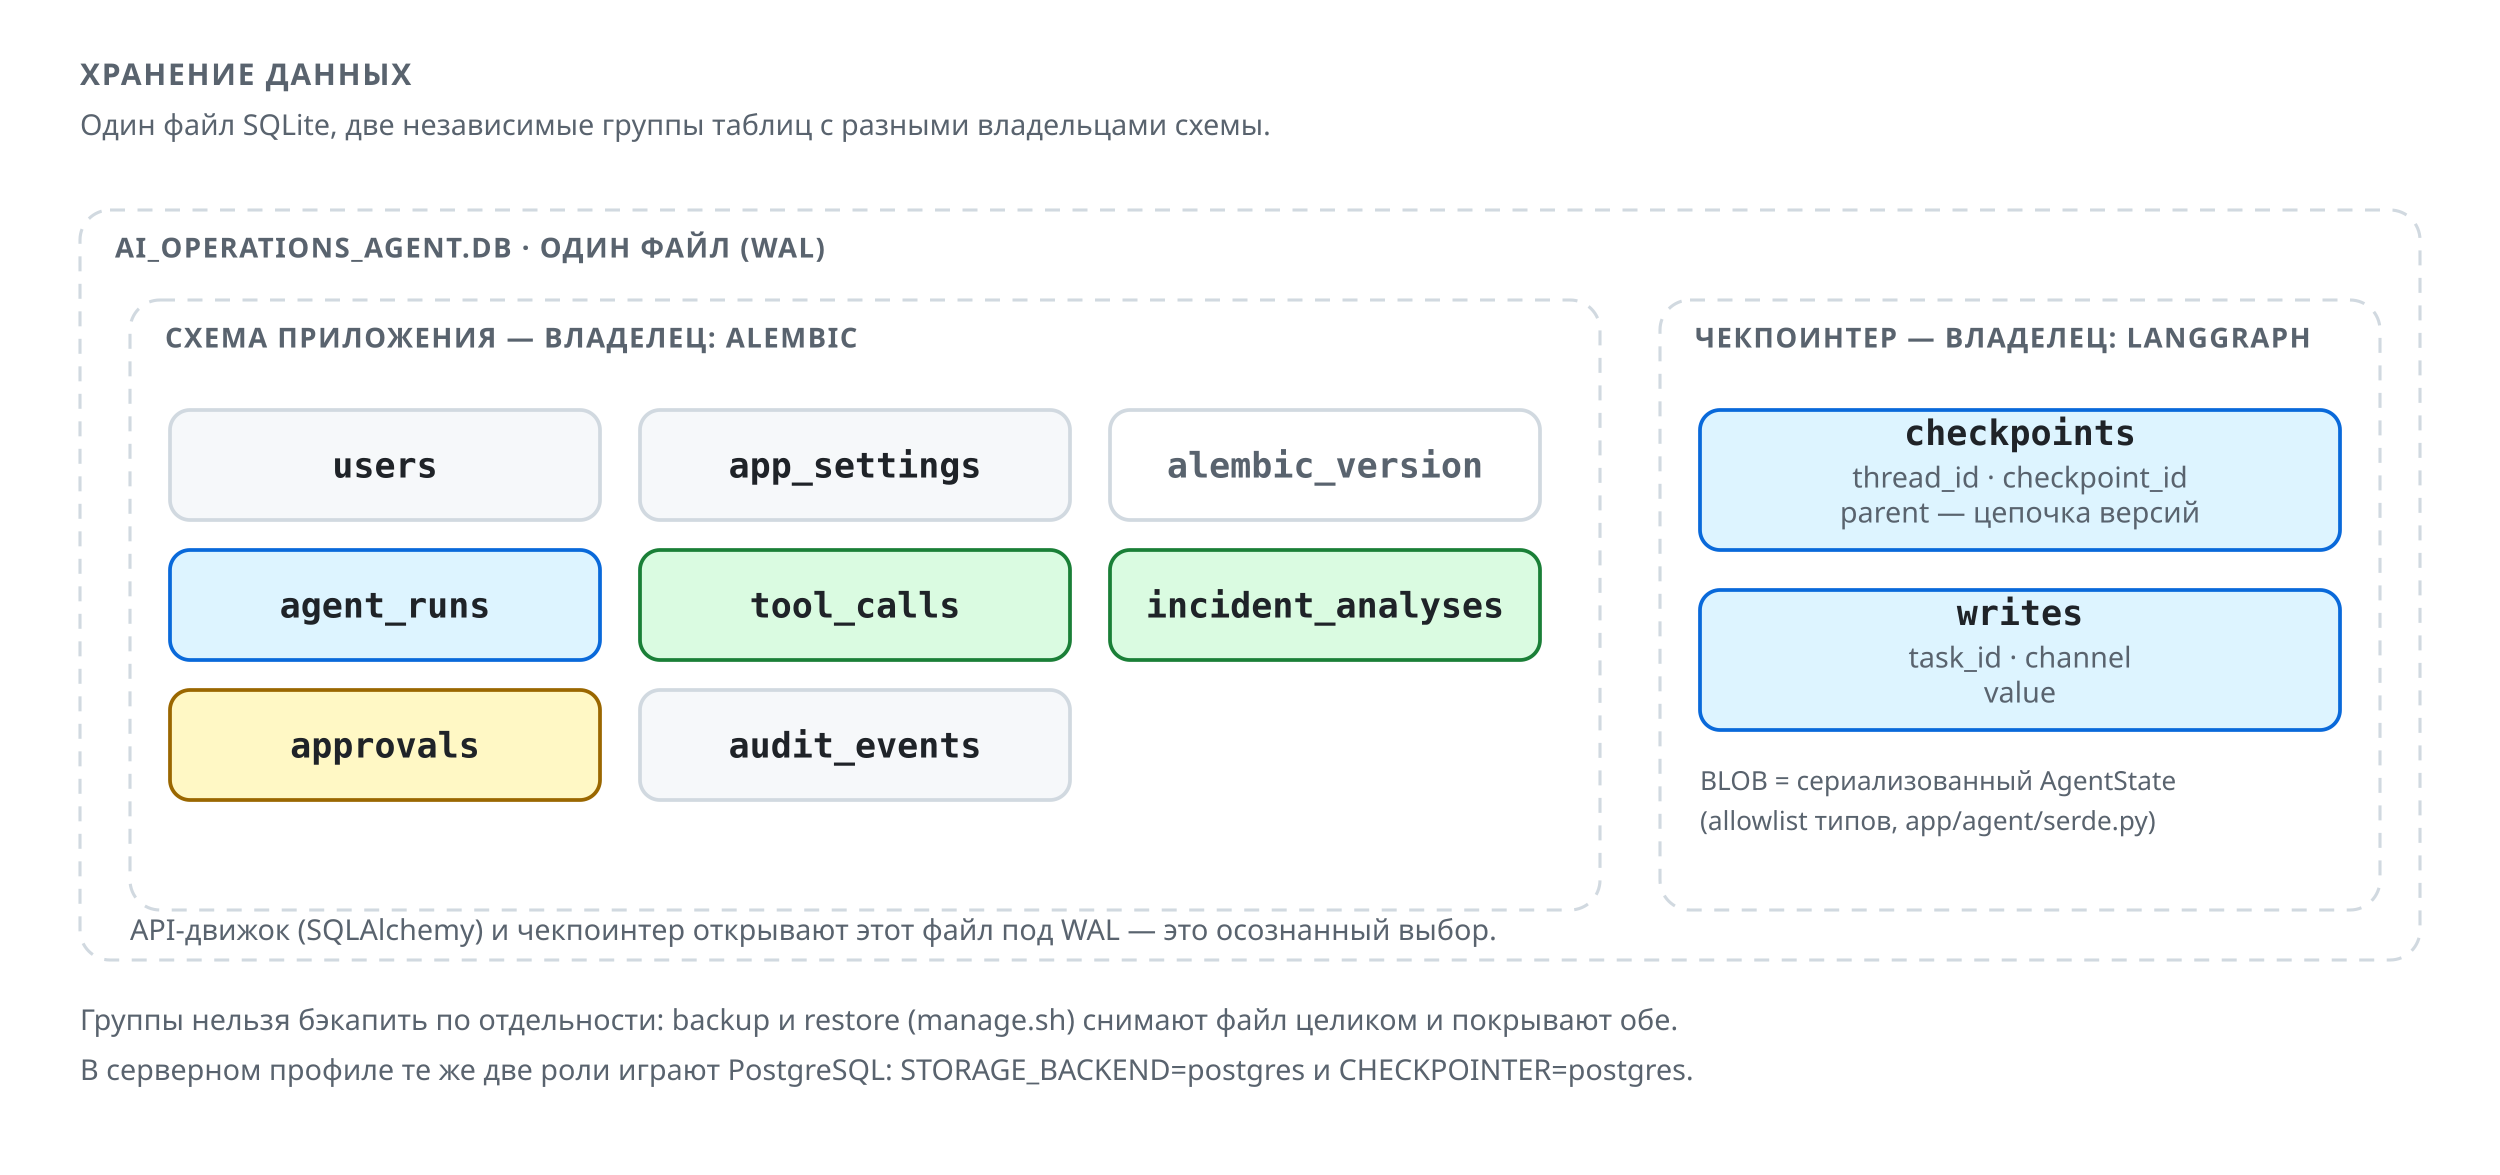
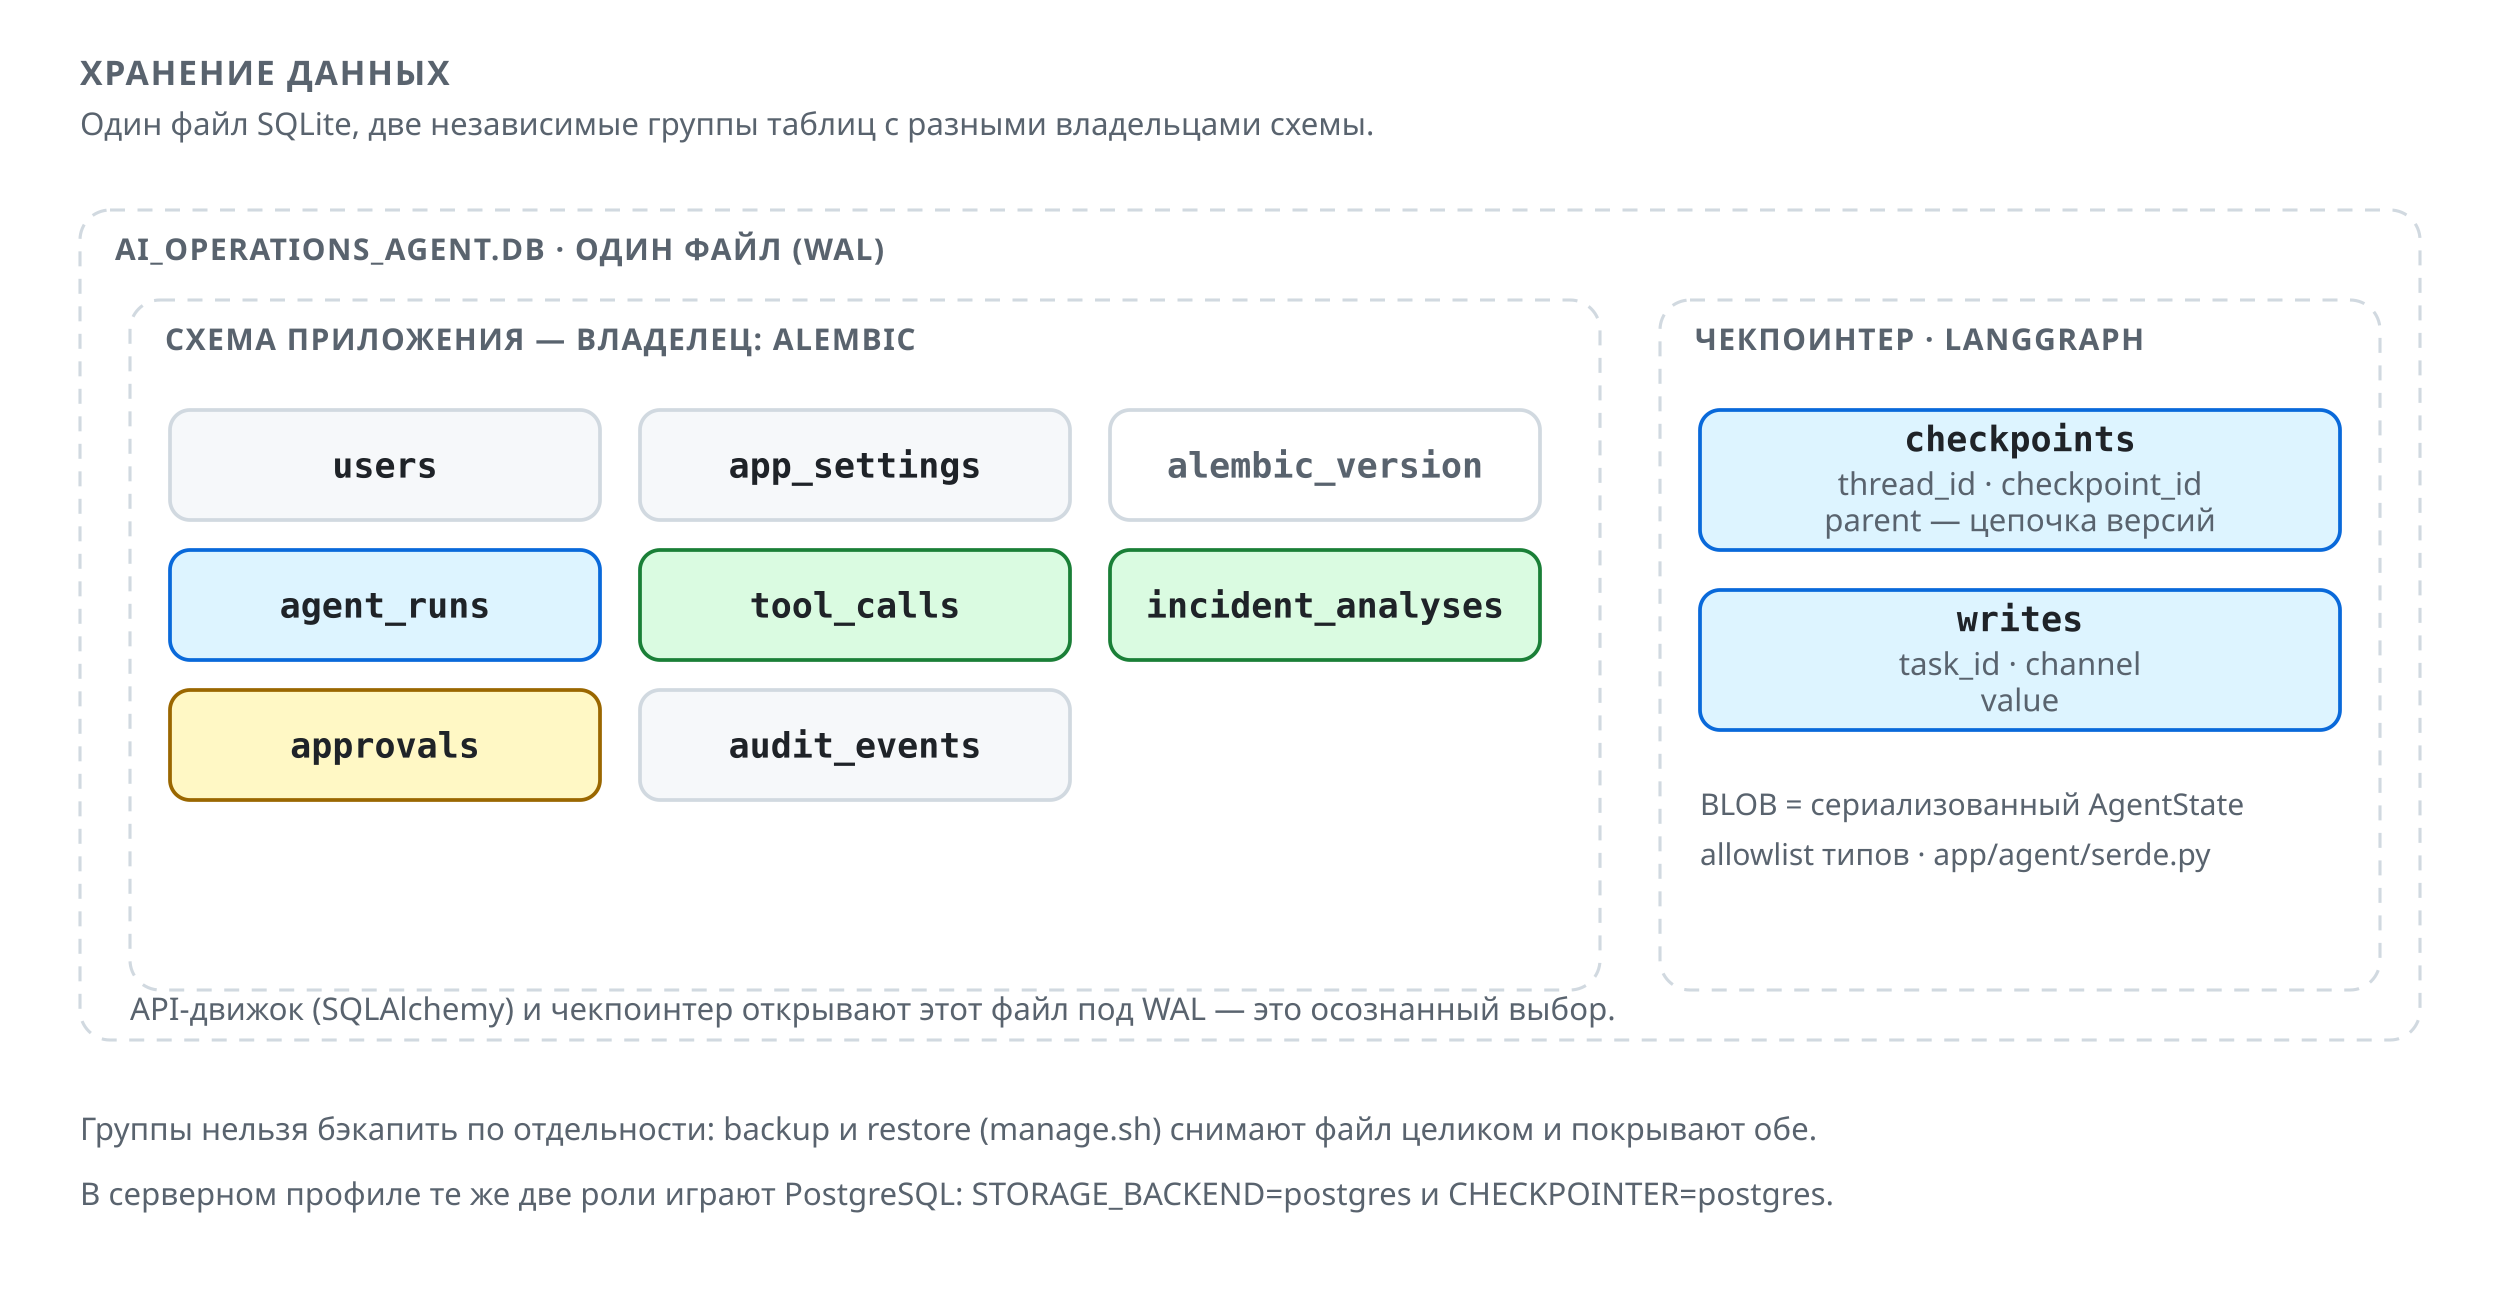
- <svg xmlns="http://www.w3.org/2000/svg" viewBox="0 0 1000 470" width="1000" height="470" role="img" aria-labelledby="title desc" font-family="-apple-system, BlinkMacSystemFont, 'Segoe UI', 'Noto Sans', Helvetica, Arial, sans-serif">
+ <svg xmlns="http://www.w3.org/2000/svg" viewBox="0 0 1000 520" width="1000" height="520" role="img" aria-labelledby="title desc" font-family="-apple-system, BlinkMacSystemFont, 'Segoe UI', 'Noto Sans', Helvetica, Arial, sans-serif">
  <defs>
    <marker id="arrow" viewBox="0 0 10 10" refX="9" refY="5" markerWidth="6" markerHeight="6" orient="auto-start-reverse">
      <path d="M 0 0 L 10 5 L 0 10 z" fill="#59636e" />
    </marker>
    <marker id="arrow-accent" viewBox="0 0 10 10" refX="9" refY="5" markerWidth="6" markerHeight="6" orient="auto-start-reverse">
      <path d="M 0 0 L 10 5 L 0 10 z" fill="#0969da" />
    </marker>
    <marker id="arrow-danger" viewBox="0 0 10 10" refX="9" refY="5" markerWidth="6" markerHeight="6" orient="auto-start-reverse">
      <path d="M 0 0 L 10 5 L 0 10 z" fill="#cf222e" />
    </marker>
  </defs>
-   <rect width="1000" height="470" fill="#ffffff" />
-   <text x="32" y="34" font-size="12" font-weight="700" letter-spacing="0.7" fill="#59636e">ХРАНЕНИЕ ДАННЫХ</text>
-   <text x="32" y="54" text-anchor="start" font-size="11.5" fill="#59636e">Один файл SQLite, две независимые группы таблиц с разными владельцами схемы.</text>
-   <rect x="32" y="84" width="936" height="300" rx="12" fill="none" stroke="#d1d9e0" stroke-width="1.25" stroke-dasharray="6 5" />
-   <text x="46" y="103" font-size="11" font-weight="600" letter-spacing="0.6" fill="#59636e">AI_OPERATIONS_AGENT.DB · ОДИН ФАЙЛ (WAL)</text>
-   <rect x="52" y="120" width="588" height="244" rx="12" fill="none" stroke="#d1d9e0" stroke-width="1.25" stroke-dasharray="6 5" />
-   <text x="66" y="139" font-size="11" font-weight="600" letter-spacing="0.6" fill="#59636e">СХЕМА ПРИЛОЖЕНИЯ — ВЛАДЕЛЕЦ: ALEMBIC</text>
+   <rect width="1000" height="520" fill="#ffffff" />
+   <text x="32" y="34" font-size="13.5" font-weight="700" letter-spacing="0.7" fill="#59636e">ХРАНЕНИЕ ДАННЫХ</text>
+   <text x="32" y="54" text-anchor="start" font-size="12.5" fill="#59636e">Один файл SQLite, две независимые группы таблиц с разными владельцами схемы.</text>
+   <rect x="32" y="84" width="936" height="332" rx="12" fill="none" stroke="#d1d9e0" stroke-width="1.25" stroke-dasharray="6 5" />
+   <text x="46" y="104" font-size="12" font-weight="600" letter-spacing="0.6" fill="#59636e">AI_OPERATIONS_AGENT.DB · ОДИН ФАЙЛ (WAL)</text>
+   <rect x="52" y="120" width="588" height="276" rx="12" fill="none" stroke="#d1d9e0" stroke-width="1.25" stroke-dasharray="6 5" />
+   <text x="66" y="140" font-size="12" font-weight="600" letter-spacing="0.6" fill="#59636e">СХЕМА ПРИЛОЖЕНИЯ — ВЛАДЕЛЕЦ: ALEMBIC</text>
  <rect x="68" y="164" width="172" height="44" rx="8" fill="#f6f8fa" stroke="#d1d9e0" stroke-width="1.5" />
-   <text x="154.0" y="191.0" text-anchor="middle" font-size="14" font-weight="600" fill="#1f2328" font-family="ui-monospace, SFMono-Regular, 'SF Mono', Menlo, Consolas, monospace">users</text>
+   <text x="154.0" y="191.04" text-anchor="middle" font-size="14" font-weight="600" fill="#1f2328" font-family="ui-monospace, SFMono-Regular, 'SF Mono', Menlo, Consolas, monospace">users</text>
  <rect x="256" y="164" width="172" height="44" rx="8" fill="#f6f8fa" stroke="#d1d9e0" stroke-width="1.5" />
-   <text x="342.0" y="191.0" text-anchor="middle" font-size="14" font-weight="600" fill="#1f2328" font-family="ui-monospace, SFMono-Regular, 'SF Mono', Menlo, Consolas, monospace">app_settings</text>
+   <text x="342.0" y="191.04" text-anchor="middle" font-size="14" font-weight="600" fill="#1f2328" font-family="ui-monospace, SFMono-Regular, 'SF Mono', Menlo, Consolas, monospace">app_settings</text>
  <rect x="444" y="164" width="172" height="44" rx="8" fill="#ffffff" stroke="#d1d9e0" stroke-width="1.5" />
-   <text x="530.0" y="191.0" text-anchor="middle" font-size="14" font-weight="600" fill="#59636e" font-family="ui-monospace, SFMono-Regular, 'SF Mono', Menlo, Consolas, monospace">alembic_version</text>
+   <text x="530.0" y="191.04" text-anchor="middle" font-size="14" font-weight="600" fill="#59636e" font-family="ui-monospace, SFMono-Regular, 'SF Mono', Menlo, Consolas, monospace">alembic_version</text>
  <rect x="68" y="220" width="172" height="44" rx="8" fill="#ddf4ff" stroke="#0969da" stroke-width="1.5" />
-   <text x="154.0" y="247.0" text-anchor="middle" font-size="14" font-weight="600" fill="#1f2328" font-family="ui-monospace, SFMono-Regular, 'SF Mono', Menlo, Consolas, monospace">agent_runs</text>
+   <text x="154.0" y="247.04" text-anchor="middle" font-size="14" font-weight="600" fill="#1f2328" font-family="ui-monospace, SFMono-Regular, 'SF Mono', Menlo, Consolas, monospace">agent_runs</text>
  <rect x="256" y="220" width="172" height="44" rx="8" fill="#dafbe1" stroke="#1a7f37" stroke-width="1.5" />
-   <text x="342.0" y="247.0" text-anchor="middle" font-size="14" font-weight="600" fill="#1f2328" font-family="ui-monospace, SFMono-Regular, 'SF Mono', Menlo, Consolas, monospace">tool_calls</text>
+   <text x="342.0" y="247.04" text-anchor="middle" font-size="14" font-weight="600" fill="#1f2328" font-family="ui-monospace, SFMono-Regular, 'SF Mono', Menlo, Consolas, monospace">tool_calls</text>
  <rect x="444" y="220" width="172" height="44" rx="8" fill="#dafbe1" stroke="#1a7f37" stroke-width="1.5" />
-   <text x="530.0" y="247.0" text-anchor="middle" font-size="14" font-weight="600" fill="#1f2328" font-family="ui-monospace, SFMono-Regular, 'SF Mono', Menlo, Consolas, monospace">incident_analyses</text>
+   <text x="530.0" y="247.04" text-anchor="middle" font-size="14" font-weight="600" fill="#1f2328" font-family="ui-monospace, SFMono-Regular, 'SF Mono', Menlo, Consolas, monospace">incident_analyses</text>
  <rect x="68" y="276" width="172" height="44" rx="8" fill="#fff8c5" stroke="#9a6700" stroke-width="1.5" />
-   <text x="154.0" y="303.0" text-anchor="middle" font-size="14" font-weight="600" fill="#1f2328" font-family="ui-monospace, SFMono-Regular, 'SF Mono', Menlo, Consolas, monospace">approvals</text>
+   <text x="154.0" y="303.04" text-anchor="middle" font-size="14" font-weight="600" fill="#1f2328" font-family="ui-monospace, SFMono-Regular, 'SF Mono', Menlo, Consolas, monospace">approvals</text>
  <rect x="256" y="276" width="172" height="44" rx="8" fill="#f6f8fa" stroke="#d1d9e0" stroke-width="1.5" />
-   <text x="342.0" y="303.0" text-anchor="middle" font-size="14" font-weight="600" fill="#1f2328" font-family="ui-monospace, SFMono-Regular, 'SF Mono', Menlo, Consolas, monospace">audit_events</text>
-   <rect x="664" y="120" width="288" height="244" rx="12" fill="none" stroke="#d1d9e0" stroke-width="1.25" stroke-dasharray="6 5" />
-   <text x="678" y="139" font-size="11" font-weight="600" letter-spacing="0.6" fill="#59636e">ЧЕКПОИНТЕР — ВЛАДЕЛЕЦ: LANGGRAPH</text>
+   <text x="342.0" y="303.04" text-anchor="middle" font-size="14" font-weight="600" fill="#1f2328" font-family="ui-monospace, SFMono-Regular, 'SF Mono', Menlo, Consolas, monospace">audit_events</text>
+   <rect x="664" y="120" width="288" height="276" rx="12" fill="none" stroke="#d1d9e0" stroke-width="1.25" stroke-dasharray="6 5" />
+   <text x="678" y="140" font-size="12" font-weight="600" letter-spacing="0.6" fill="#59636e">ЧЕКПОИНТЕР · LANGGRAPH</text>
  <rect x="680" y="164" width="256" height="56" rx="8" fill="#ddf4ff" stroke="#0969da" stroke-width="1.5" />
-   <text x="808.0" y="178.0" text-anchor="middle" font-size="14" font-weight="600" fill="#1f2328" font-family="ui-monospace, SFMono-Regular, 'SF Mono', Menlo, Consolas, monospace">checkpoints</text>
-   <text x="808.0" y="195.0" text-anchor="middle" font-size="11.5" fill="#59636e">thread_id · checkpoint_id</text>
-   <text x="808.0" y="209.0" text-anchor="middle" font-size="11.5" fill="#59636e">parent — цепочка версий</text>
+   <text x="808.0" y="180.48" text-anchor="middle" font-size="14" font-weight="600" fill="#1f2328" font-family="ui-monospace, SFMono-Regular, 'SF Mono', Menlo, Consolas, monospace">checkpoints</text>
+   <text x="808.0" y="197.98" text-anchor="middle" font-size="12.5" fill="#59636e">thread_id · checkpoint_id</text>
+   <text x="808.0" y="212.48" text-anchor="middle" font-size="12.5" fill="#59636e">parent — цепочка версий</text>
  <rect x="680" y="236" width="256" height="56" rx="8" fill="#ddf4ff" stroke="#0969da" stroke-width="1.5" />
-   <text x="808.0" y="250.0" text-anchor="middle" font-size="14" font-weight="600" fill="#1f2328" font-family="ui-monospace, SFMono-Regular, 'SF Mono', Menlo, Consolas, monospace">writes</text>
-   <text x="808.0" y="267.0" text-anchor="middle" font-size="11.5" fill="#59636e">task_id · channel</text>
-   <text x="808.0" y="281.0" text-anchor="middle" font-size="11.5" fill="#59636e">value</text>
-   <text x="680" y="316" text-anchor="start" font-size="10.5" fill="#59636e">BLOB = сериализованный AgentState</text>
-   <text x="680" y="332" text-anchor="start" font-size="10.5" fill="#59636e">(allowlist типов, app/agent/serde.py)</text>
-   <text x="52" y="376" text-anchor="start" font-size="11.5" fill="#59636e">API-движок (SQLAlchemy) и чекпоинтер открывают этот файл под WAL — это осознанный выбор.</text>
-   <text x="32" y="412" text-anchor="start" font-size="11.5" fill="#59636e">Группы нельзя бэкапить по отдельности: backup и restore (manage.sh) снимают файл целиком и покрывают обе.</text>
-   <text x="32" y="432" text-anchor="start" font-size="11.5" fill="#59636e">В серверном профиле те же две роли играют PostgreSQL: STORAGE_BACKEND=postgres и CHECKPOINTER=postgres.</text>
+   <text x="808.0" y="252.48" text-anchor="middle" font-size="14" font-weight="600" fill="#1f2328" font-family="ui-monospace, SFMono-Regular, 'SF Mono', Menlo, Consolas, monospace">writes</text>
+   <text x="808.0" y="269.98" text-anchor="middle" font-size="12.5" fill="#59636e">task_id · channel</text>
+   <text x="808.0" y="284.48" text-anchor="middle" font-size="12.5" fill="#59636e">value</text>
+   <text x="680" y="326" text-anchor="start" font-size="12" fill="#59636e">BLOB = сериализованный AgentState</text>
+   <text x="680" y="346" text-anchor="start" font-size="12" fill="#59636e">allowlist типов · app/agent/serde.py</text>
+   <text x="52" y="408" text-anchor="start" font-size="12.5" fill="#59636e">API-движок (SQLAlchemy) и чекпоинтер открывают этот файл под WAL — это осознанный выбор.</text>
+   <text x="32" y="456" text-anchor="start" font-size="12.5" fill="#59636e">Группы нельзя бэкапить по отдельности: backup и restore (manage.sh) снимают файл целиком и покрывают обе.</text>
+   <text x="32" y="482" text-anchor="start" font-size="12.5" fill="#59636e">В серверном профиле те же две роли играют PostgreSQL: STORAGE_BACKEND=postgres и CHECKPOINTER=postgres.</text>
</svg>
